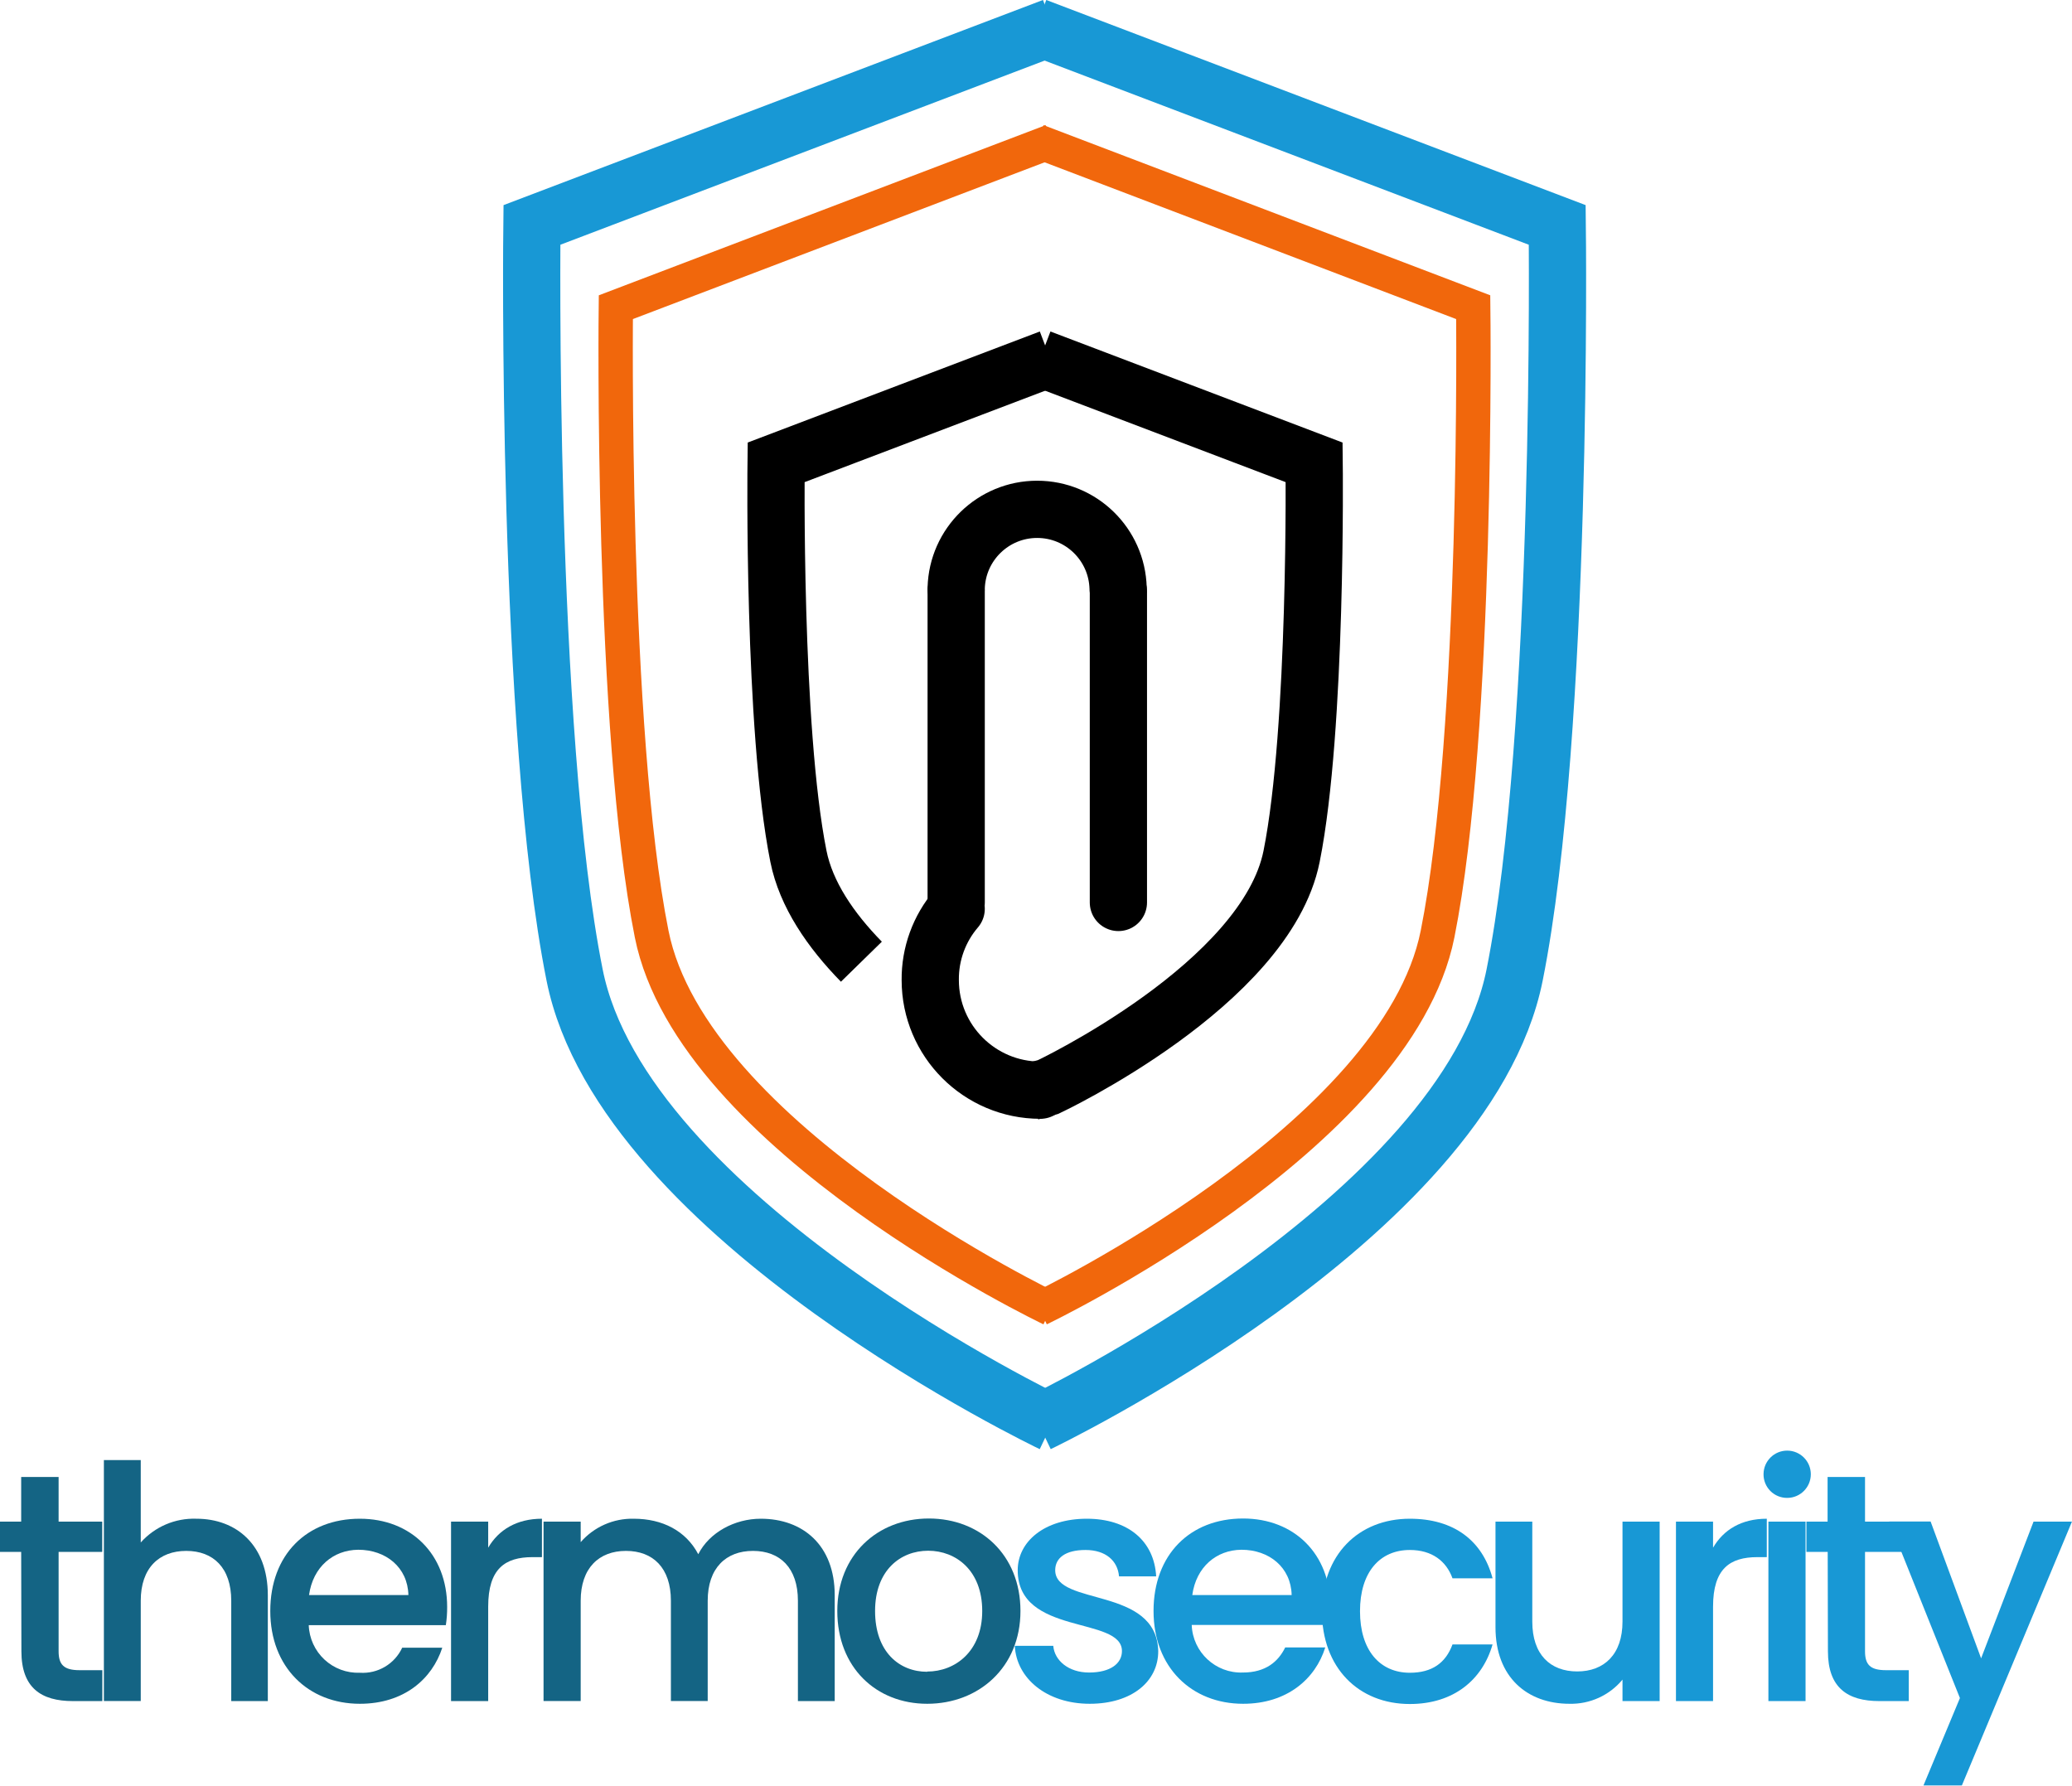
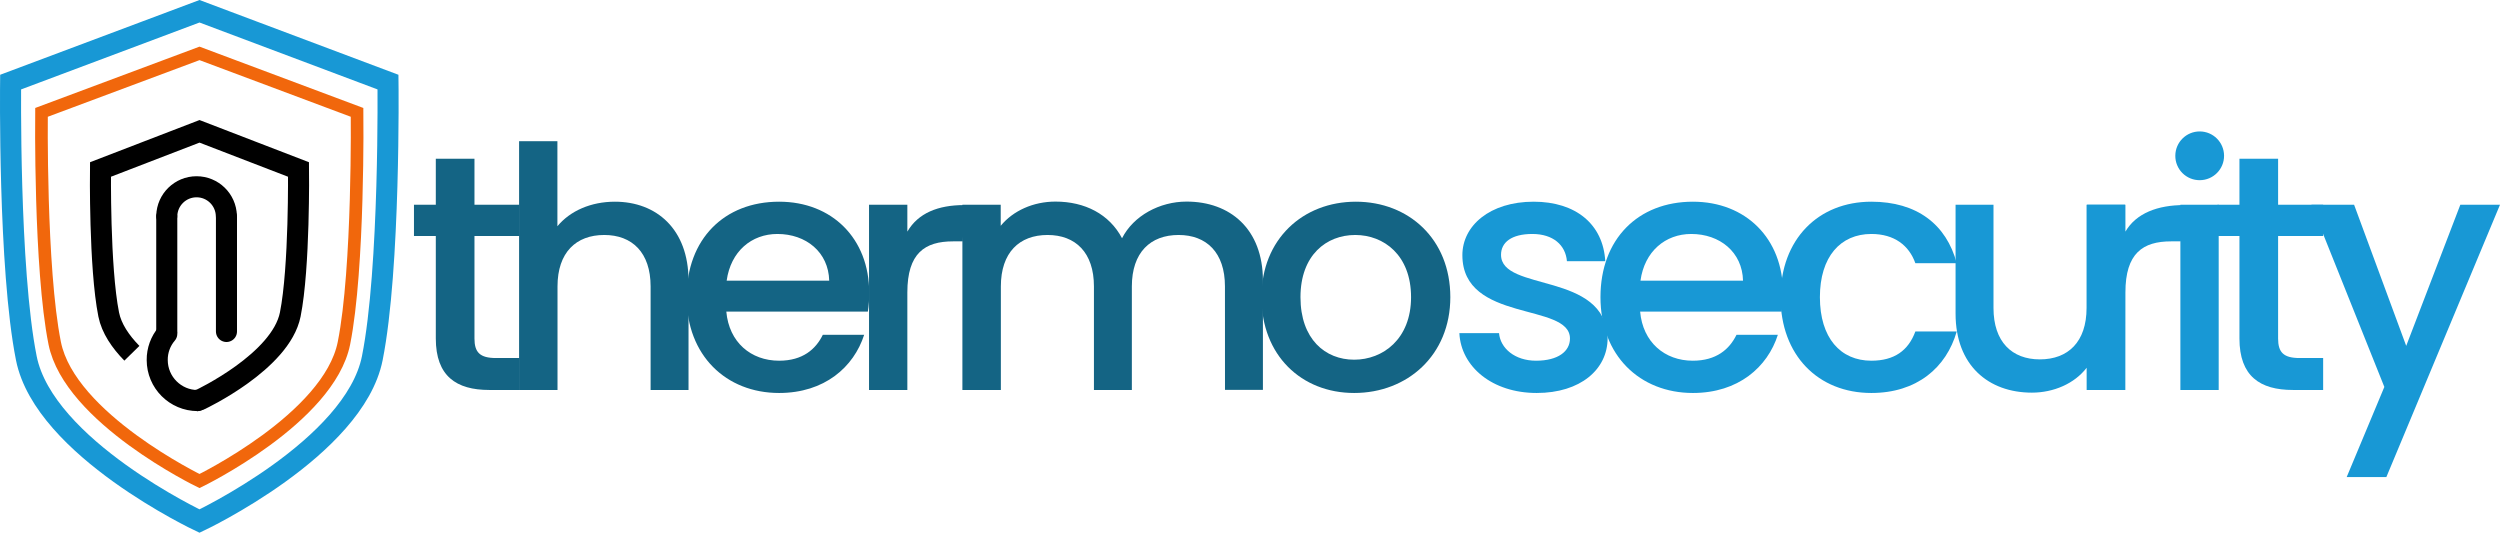
- <svg xmlns="http://www.w3.org/2000/svg" id="logo" viewBox="0 0 361.99 311.94">
+ <svg xmlns="http://www.w3.org/2000/svg" id="logo" viewBox="0 0 1186.7 252.87">
  <defs>
    <style>.cls-1,.cls-2,.cls-3,.cls-4{fill:none;stroke-miterlimit:10;}.cls-1,.cls-2{stroke:#000;}.cls-1{stroke-linecap:round;}.cls-1,.cls-2,.cls-4{stroke-width:10px;}.cls-3{stroke:#f1670c;stroke-width:6px;}.cls-4{stroke:#1898d5;}.cls-5{fill:#146484;}.cls-6{fill:#1898d5;}</style>
  </defs>
  <g id="shield_copy" data-name="shield copy">
    <g id="thermometer">
-       <path class="cls-1" d="M182.17,192.8a19.25,19.25,0,0,1-19.24-19.24,18.85,18.85,0,0,1,4.53-12.45" transform="translate(-0.41 -2.33)" />
-       <path class="cls-1" d="M195.8,160l0-47.68v-6.64" transform="translate(-0.41 -2.33)" />
-       <path class="cls-1" d="M167.46,105.66V160" transform="translate(-0.41 -2.33)" />
-       <path class="cls-1" d="M167.46,105.09a14.15,14.15,0,0,1,28.29,0" transform="translate(-0.41 -2.33)" />
-     </g>
-     <g id="Layer_18_copy_2" data-name="Layer 18 copy 2">
-       <path class="cls-2" d="M180.47,193.08l3.06-.84s38.05-17.91,42.53-40.3S230,83.11,230,83.11L182.15,64.92" transform="translate(-0.41 -2.33)" />
+       <path class="cls-1" d="M98.17,192.8a19.25,19.25,0,0,1-19.24-19.24,18.85,18.85,0,0,1,4.53-12.45" transform="translate(-4.3 -2.66)" />
+       <path class="cls-1" d="M111.8,160l0-47.68v-6.64" transform="translate(-4.3 -2.66)" />
+       <path class="cls-1" d="M83.46,105.66V160" transform="translate(-4.3 -2.66)" />
+       <path class="cls-1" d="M83.46,105.09a14.15,14.15,0,0,1,28.29,0" transform="translate(-4.3 -2.66)" />
    </g>
    <g id="Layer_18_copy_2-2" data-name="Layer 18 copy 2">
-       <path class="cls-2" d="M150.9,170.35c-5.38-5.5-9.67-11.76-11-18.41C135.42,129.56,136,83.11,136,83.11l47.85-18.19" transform="translate(-0.41 -2.33)" />
+       <path class="cls-2" d="M66.9,170.35c-5.38-5.5-9.67-11.76-11-18.41C51.42,129.56,52,83.11,52,83.11L99,65h0l47,18.11s.56,46.45-3.92,68.83-42.53,40.3-42.53,40.3l-3.06.84" transform="translate(-4.3 -2.66)" />
    </g>
  </g>
  <g id="orange_shield" data-name="orange shield">
-     <g id="Layer_18_copy_3" data-name="Layer 18 copy 3">
-       <path class="cls-3" d="M182,231s62.43-29.84,69.56-65.48S257.79,56,257.79,56L181.66,27" transform="translate(-0.41 -2.33)" />
-     </g>
    <g id="Layer_18_copy_4" data-name="Layer 18 copy 4">
-       <path class="cls-3" d="M184,231s-62.61-29.84-69.74-65.48S108,56,108,56L184.16,27" transform="translate(-0.41 -2.33)" />
+       <path class="cls-3" d="M99,231s-61.61-29.84-68.74-65.48S24,56,24,56L99,28h0l74.79,28s.89,73.94-6.23,109.57S99,231,99,231Z" transform="translate(-4.3 -2.66)" />
    </g>
  </g>
  <g id="blue_shield" data-name="blue shield">
-     <g id="Layer_18_copy_5" data-name="Layer 18 copy 5">
-       <path class="cls-4" d="M181.82,251s74.67-35.69,83.2-78.31,7.45-131.06,7.45-131.06L181.42,7" transform="translate(-0.41 -2.33)" />
-     </g>
    <g id="Layer_18_copy_5-2" data-name="Layer 18 copy 5">
-       <path class="cls-4" d="M184.21,251s-74.89-35.69-83.41-78.31S93.34,41.63,93.34,41.63L184.4,7" transform="translate(-0.41 -2.33)" />
+       <path class="cls-4" d="M99,250s-73.68-34.69-82.2-77.31S9.34,41.63,9.34,41.63L99,8h0l89.47,33.63s1.07,88.44-7.45,131.06S99,250,99,250Z" transform="translate(-4.3 -2.66)" />
    </g>
  </g>
-   <path class="cls-5" d="M4.11,273.47H.41v-5.29h3.7v-7.8h6.54v7.8h7.62v5.29H10.65v17.36c0,2.33.91,3.3,3.64,3.3h4v5.4H13.15c-5.57,0-9-2.33-9-8.7Z" transform="translate(-0.41 -2.33)" />
-   <path class="cls-5" d="M18.56,257.42H25v14.4a12.43,12.43,0,0,1,9.73-4.15c7,0,12.47,4.61,12.47,13.37v18.49H40.81V282c0-5.75-3.13-8.71-7.86-8.71S25,276.26,25,282v17.52H18.56Z" transform="translate(-0.41 -2.33)" />
-   <path class="cls-5" d="M63.28,300c-9,0-15.65-6.37-15.65-16.21S54,267.67,63.28,267.67c8.93,0,15.25,6.2,15.25,15.42a20,20,0,0,1-.23,3.18H54.35a8.62,8.62,0,0,0,8.93,8.31,7.6,7.6,0,0,0,7.4-4.38h7C75.91,295.66,71,300,63.28,300ZM54.4,281H71.76c-.12-4.84-3.93-7.91-8.76-7.91C58.61,273.13,55.09,276.09,54.4,281Z" transform="translate(-0.41 -2.33)" />
-   <path class="cls-5" d="M85.7,299.53H79.21V268.18H85.7v4.55c1.82-3.13,5-5.06,9.39-5.06v6.71H93.44c-4.78,0-7.74,2-7.74,8.65Z" transform="translate(-0.41 -2.33)" />
-   <path class="cls-5" d="M139.81,282c0-5.75-3.13-8.71-7.85-8.71s-7.91,3-7.91,8.71v17.52h-6.43V282c0-5.75-3.13-8.71-7.85-8.71s-7.91,3-7.91,8.71v17.52H95.37V268.18h6.49v3.58a11.93,11.93,0,0,1,9.27-4.09c5,0,9.11,2.1,11.27,6.2,1.93-3.81,6.37-6.2,10.92-6.2,7.34,0,12.92,4.61,12.92,13.37v18.49h-6.43Z" transform="translate(-0.41 -2.33)" />
-   <path class="cls-5" d="M162.4,300c-8.94,0-15.71-6.37-15.71-16.21s7.06-16.16,16-16.16,16,6.31,16,16.16S171.39,300,162.4,300Zm0-5.63c4.83,0,9.61-3.47,9.61-10.58s-4.61-10.53-9.44-10.53-9.28,3.41-9.28,10.53S157.5,294.41,162.4,294.41Z" transform="translate(-0.41 -2.33)" />
-   <path class="cls-6" d="M190.79,300c-7.51,0-12.8-4.43-13.09-10.12h6.72c.22,2.56,2.67,4.66,6.25,4.66,3.76,0,5.75-1.59,5.75-3.75,0-6.15-18.21-2.62-18.21-14.12,0-5,4.67-9,12.07-9,7.11,0,11.77,3.81,12.12,10.07h-6.49c-.23-2.73-2.33-4.61-5.86-4.61s-5.29,1.42-5.29,3.53c0,6.31,17.69,2.79,18,14.11C202.79,296.06,198.19,300,190.79,300Z" transform="translate(-0.41 -2.33)" />
-   <path class="cls-6" d="M217.59,300c-9,0-15.65-6.37-15.65-16.21s6.37-16.16,15.65-16.16c8.93,0,15.25,6.2,15.25,15.42a20,20,0,0,1-.23,3.18h-24a8.63,8.63,0,0,0,8.94,8.31c4,0,6.2-1.93,7.39-4.38h7C230.22,295.66,225.27,300,217.59,300Zm-8.88-19h17.36c-.12-4.84-3.93-7.91-8.77-7.91C212.92,273.13,209.39,276.09,208.71,281Z" transform="translate(-0.41 -2.33)" />
-   <path class="cls-6" d="M246.72,267.67c7.68,0,12.69,3.81,14.45,10.41h-7c-1.08-3-3.58-4.95-7.45-4.95-5.24,0-8.71,3.87-8.71,10.7s3.47,10.75,8.71,10.75c3.87,0,6.26-1.71,7.45-4.95h7c-1.76,6.15-6.77,10.41-14.45,10.41-9,0-15.36-6.37-15.36-16.21S237.73,267.67,246.72,267.67Z" transform="translate(-0.41 -2.33)" />
-   <path class="cls-6" d="M290.36,299.53h-6.49v-3.75A11.66,11.66,0,0,1,274.6,300c-7.34,0-12.92-4.61-12.92-13.37V268.18h6.43v17.47c0,5.74,3.13,8.7,7.85,8.7s7.91-3,7.91-8.7V268.18h6.49Z" transform="translate(-0.41 -2.33)" />
-   <path class="cls-6" d="M299.69,299.53h-6.48V268.18h6.48v4.55c1.82-3.13,4.95-5.06,9.39-5.06v6.71h-1.65c-4.78,0-7.74,2-7.74,8.65Z" transform="translate(-0.41 -2.33)" />
-   <path class="cls-6" d="M308.51,259.87a4.13,4.13,0,1,1,4.15,4.16A4.1,4.1,0,0,1,308.51,259.87Zm.85,8.31h6.49v31.35h-6.49Z" transform="translate(-0.41 -2.33)" />
-   <path class="cls-6" d="M319.72,273.47H316v-5.29h3.7v-7.8h6.54v7.8h7.63v5.29h-7.63v17.36c0,2.33.91,3.3,3.64,3.3h4v5.4h-5.12c-5.58,0-9-2.33-9-8.7Z" transform="translate(-0.41 -2.33)" />
-   <path class="cls-6" d="M355.68,268.18h6.71l-19.23,46.09h-6.71L342.82,299l-12.35-30.84h7.23l8.82,23.9Z" transform="translate(-0.41 -2.33)" />
+   <path class="cls-5" d="M211.17,114.68H200.8V99.84h10.37V78h18.35V99.84h21.39v14.84H229.52v48.67c0,6.54,2.56,9.26,10.22,9.26h11.17v15.16H236.55c-15.64,0-25.38-6.55-25.38-24.42Z" transform="translate(-4.3 -2.66)" />
+   <path class="cls-5" d="M250.7,69.68h18.19v40.37c6.07-7.34,16-11.65,27.29-11.65,19.63,0,34.95,12.93,34.95,37.5v51.87h-18V138.62c0-16.12-8.78-24.42-22-24.42-13.41,0-22.19,8.3-22.19,24.42v49.15H250.7Z" transform="translate(-4.3 -2.66)" />
+   <path class="cls-5" d="M374.13,189.2c-25.21,0-43.89-17.87-43.89-45.48S348.12,98.4,374.13,98.4c25.05,0,42.77,17.4,42.77,43.25a55.89,55.89,0,0,1-.64,8.93H349.07c1.28,14.52,11.65,23.3,25.06,23.3,11.17,0,17.39-5.42,20.74-12.29H414.5C409.56,176.91,395.67,189.2,374.13,189.2Zm-24.9-53.3h48.68c-.32-13.56-11-22.18-24.58-22.18C361,113.72,351.15,122,349.23,135.9Z" transform="translate(-4.3 -2.66)" />
+   <path class="cls-5" d="M435,187.77H416.81V99.84H435V112.6c5.11-8.77,14.55-12.6,27-12.6l-.67,17.23H456.7c-13.4,0-21.7,5.59-21.7,24.26Z" transform="translate(-4.3 -2.66)" />
+   <path class="cls-5" d="M585.76,138.62c0-16.12-8.78-24.42-22-24.42-13.41,0-22.19,8.3-22.19,24.42v49.15h-18V138.62c0-16.12-8.78-24.42-22-24.42-13.41,0-22.18,8.3-22.18,24.42v49.15H461.13V99.84h18.19v10c5.9-7.18,15.48-11.49,26-11.49,13.88,0,25.53,5.91,31.59,17.4,5.43-10.7,17.88-17.4,30.64-17.4,20.59,0,36.23,12.93,36.23,37.5v51.87h-18Z" transform="translate(-4.3 -2.66)" />
+   <path class="cls-5" d="M647.1,189.2c-25.05,0-44-17.87-44-45.48S622.85,98.4,647.9,98.4s44.84,17.72,44.84,45.32S672.32,189.2,647.1,189.2Zm0-15.8c13.57,0,27-9.73,27-29.68s-12.92-29.52-26.49-29.52c-13.72,0-26,9.57-26,29.52S633.38,173.4,647.1,173.4Z" transform="translate(-4.3 -2.66)" />
+   <path class="cls-6" d="M733.73,189.2c-21.07,0-35.91-12.44-36.7-28.4h18.83c.63,7.18,7.5,13.08,17.55,13.08,10.53,0,16.12-4.47,16.12-10.53,0-17.23-51.07-7.34-51.07-39.58,0-14,13.09-25.37,33.83-25.37,20,0,33,10.69,34,28.25H748.09c-.64-7.66-6.54-12.93-16.43-12.93s-14.85,4-14.85,9.89c0,17.72,49.63,7.82,50.59,39.58C767.4,178,754.48,189.2,733.73,189.2Z" transform="translate(-4.3 -2.66)" />
+   <path class="cls-6" d="M807.89,189.2c-25.21,0-43.88-17.87-43.88-45.48S781.88,98.4,807.89,98.4c25.05,0,42.77,17.4,42.77,43.25a55.89,55.89,0,0,1-.64,8.93H782.84c1.27,14.52,11.65,23.3,25,23.3,11.17,0,17.39-5.42,20.74-12.29h19.63C843.32,176.91,829.43,189.2,807.89,189.2ZM783,135.9h48.68c-.32-13.56-11-22.18-24.58-22.18C794.8,113.72,784.91,122,783,135.9Z" transform="translate(-4.3 -2.66)" />
+   <path class="cls-6" d="M892.59,98.4c21.54,0,35.59,10.69,40.53,29.21H913.49c-3-8.46-10-13.89-20.9-13.89-14.68,0-24.42,10.85-24.42,30,0,19.31,9.74,30.16,24.42,30.16,10.85,0,17.55-4.78,20.9-13.88h19.63c-4.94,17.23-19,29.2-40.53,29.2-25.21,0-43.09-17.87-43.09-45.48C849.5,116.27,867.38,98.4,892.59,98.4Z" transform="translate(-4.3 -2.66)" />
+   <path class="cls-6" d="M1013,187.77H994.79V177.23c-5.74,7.5-15.64,11.81-26,11.81-20.58,0-36.22-12.92-36.22-37.5V99.84h18v49c0,16.12,8.78,24.41,22,24.41,13.41,0,22.18-8.29,22.18-24.41v-49H1013Z" transform="translate(-4.3 -2.66)" />
+   <path class="cls-6" d="M1013.15,187.77H995V99.84h18.19V112.6c5.11-8.77,15.4-12.6,27.85-12.6l-1.52,17.23h-4.63c-13.4,0-21.7,5.59-21.7,24.26Z" transform="translate(-4.3 -2.66)" />
+   <path class="cls-6" d="M1036.88,76.54a11.57,11.57,0,1,1,11.65,11.65A11.52,11.52,0,0,1,1036.88,76.54Zm2.4,23.3h18.19v87.93h-18.19Z" transform="translate(-4.3 -2.66)" />
+   <path class="cls-6" d="M1067.32,114.68h-10.38V99.84h10.38V78h18.35V99.84h21.38v14.84h-21.38v48.67c0,6.54,2.55,9.26,10.21,9.26h11.17v15.16h-14.36c-15.64,0-25.37-6.55-25.37-24.42Z" transform="translate(-4.3 -2.66)" />
+   <path class="cls-6" d="M1172.17,99.84H1191L1137.06,229.1h-18.83l17.87-42.77-34.62-86.49h20.26l24.74,67Z" transform="translate(-4.3 -2.66)" />
</svg>
